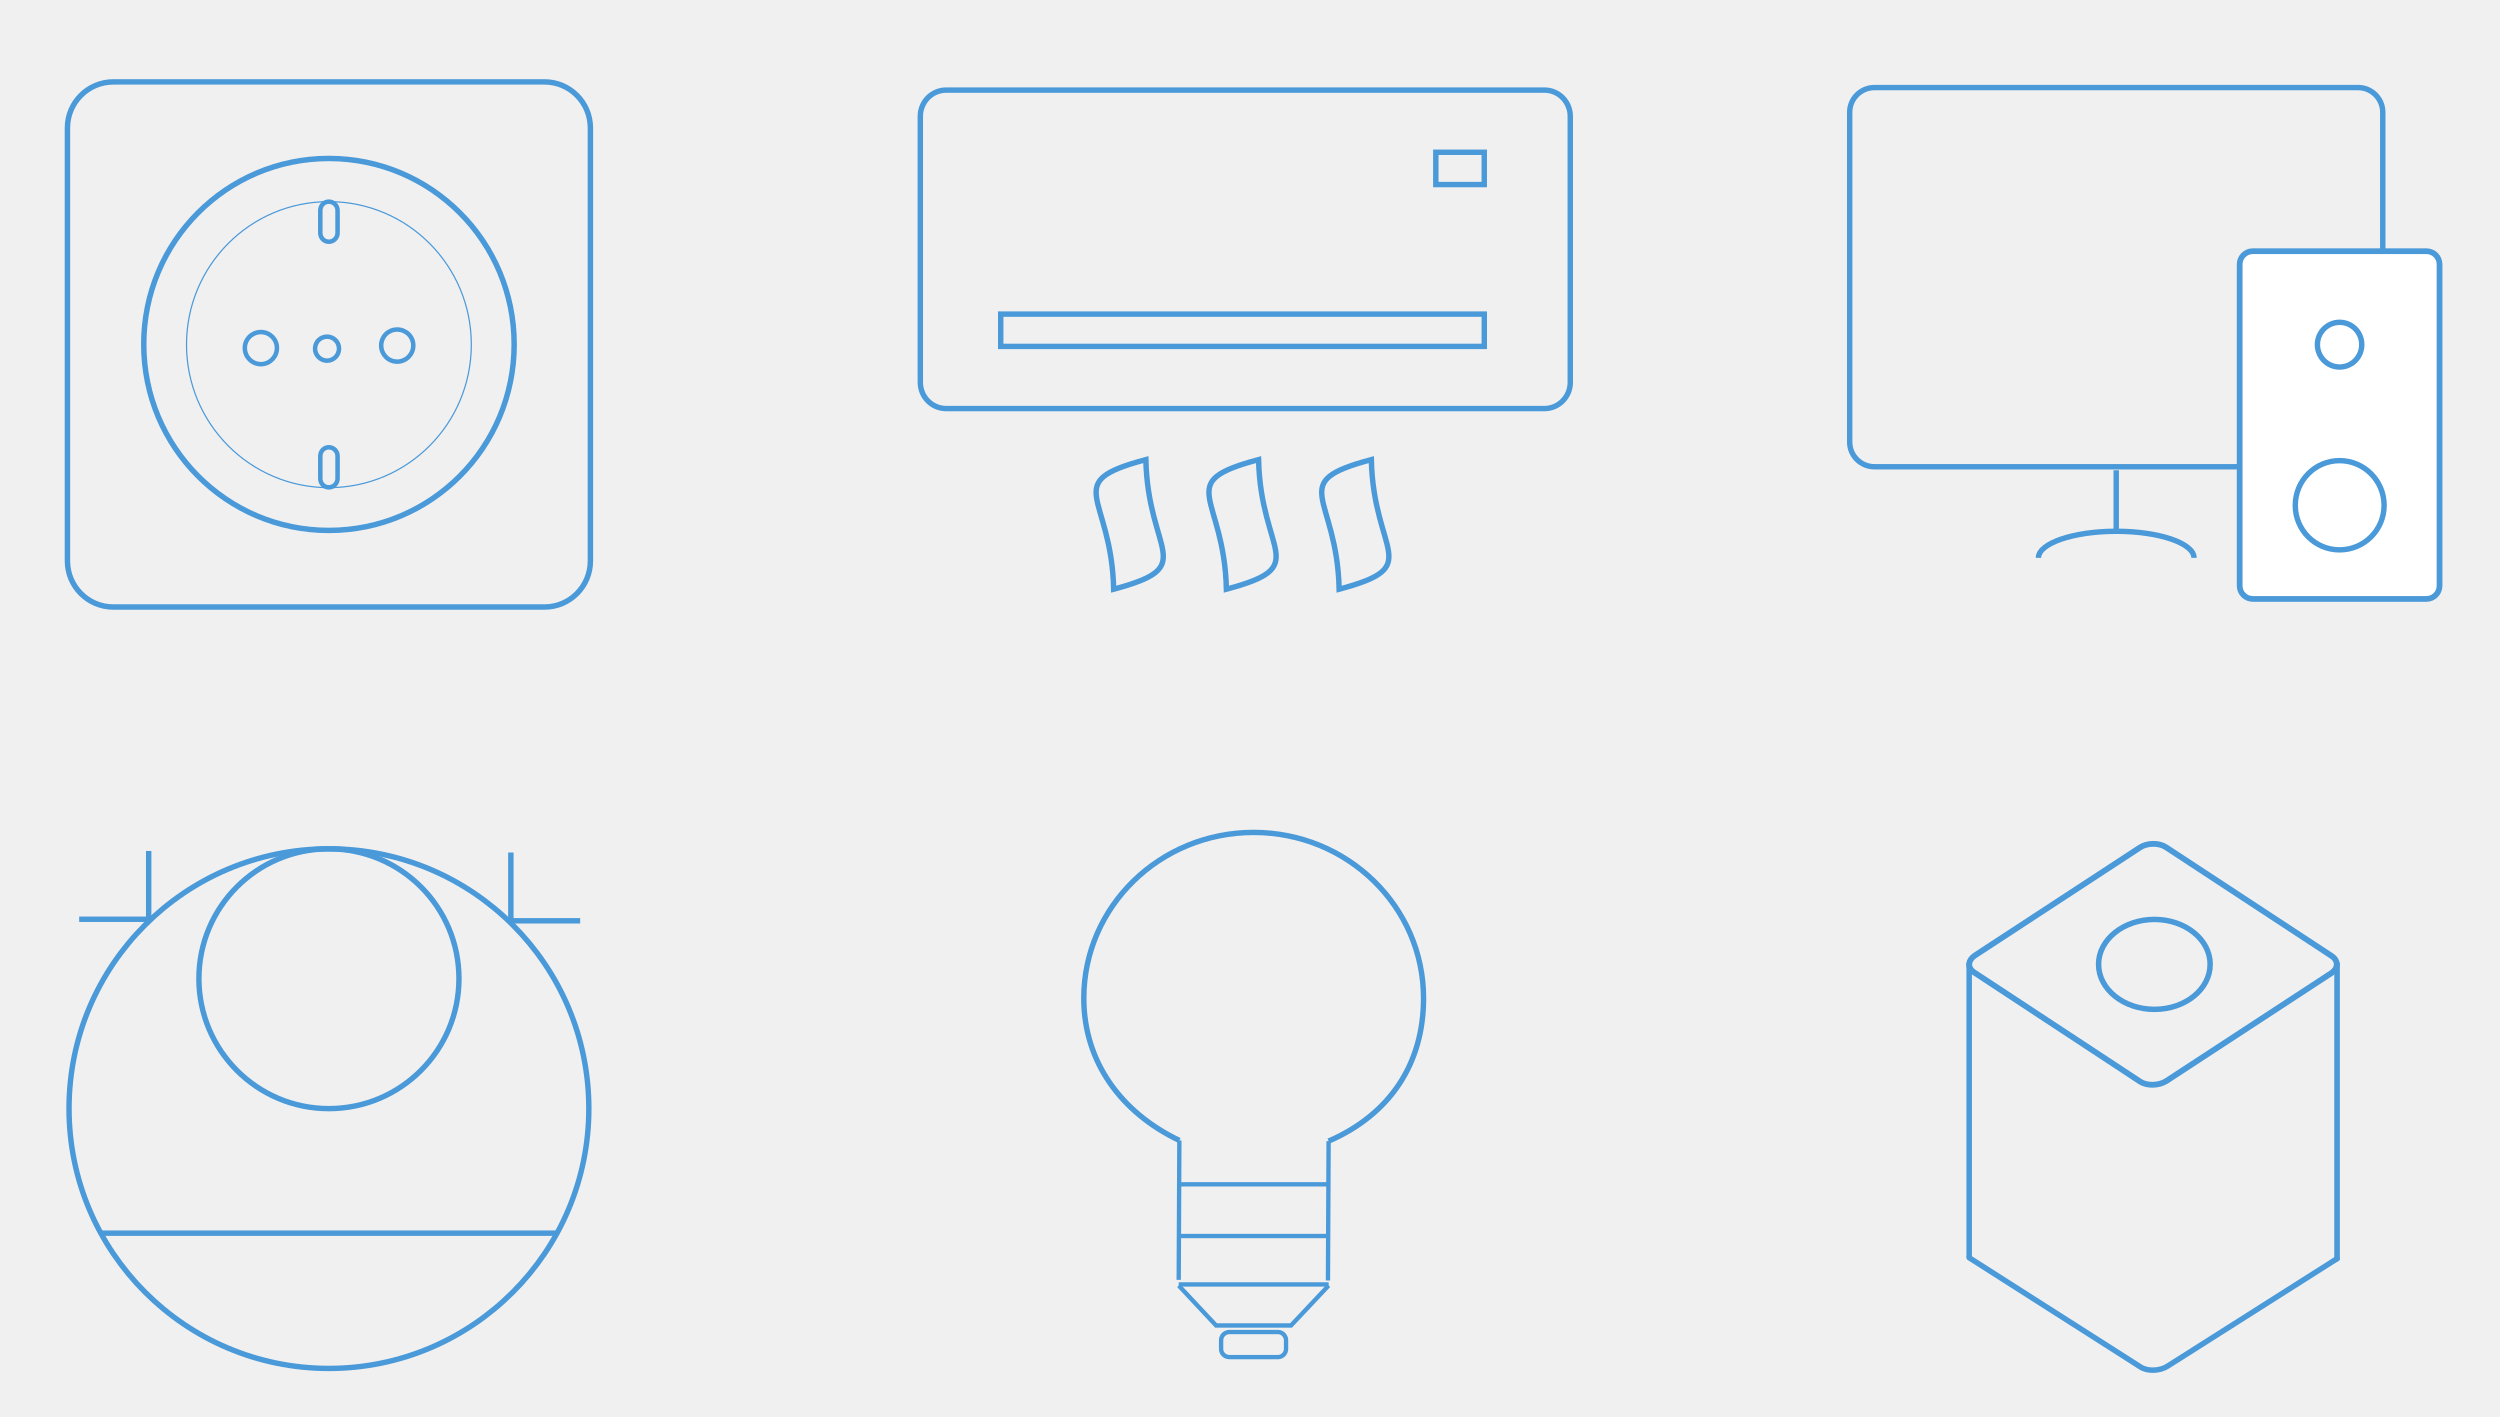
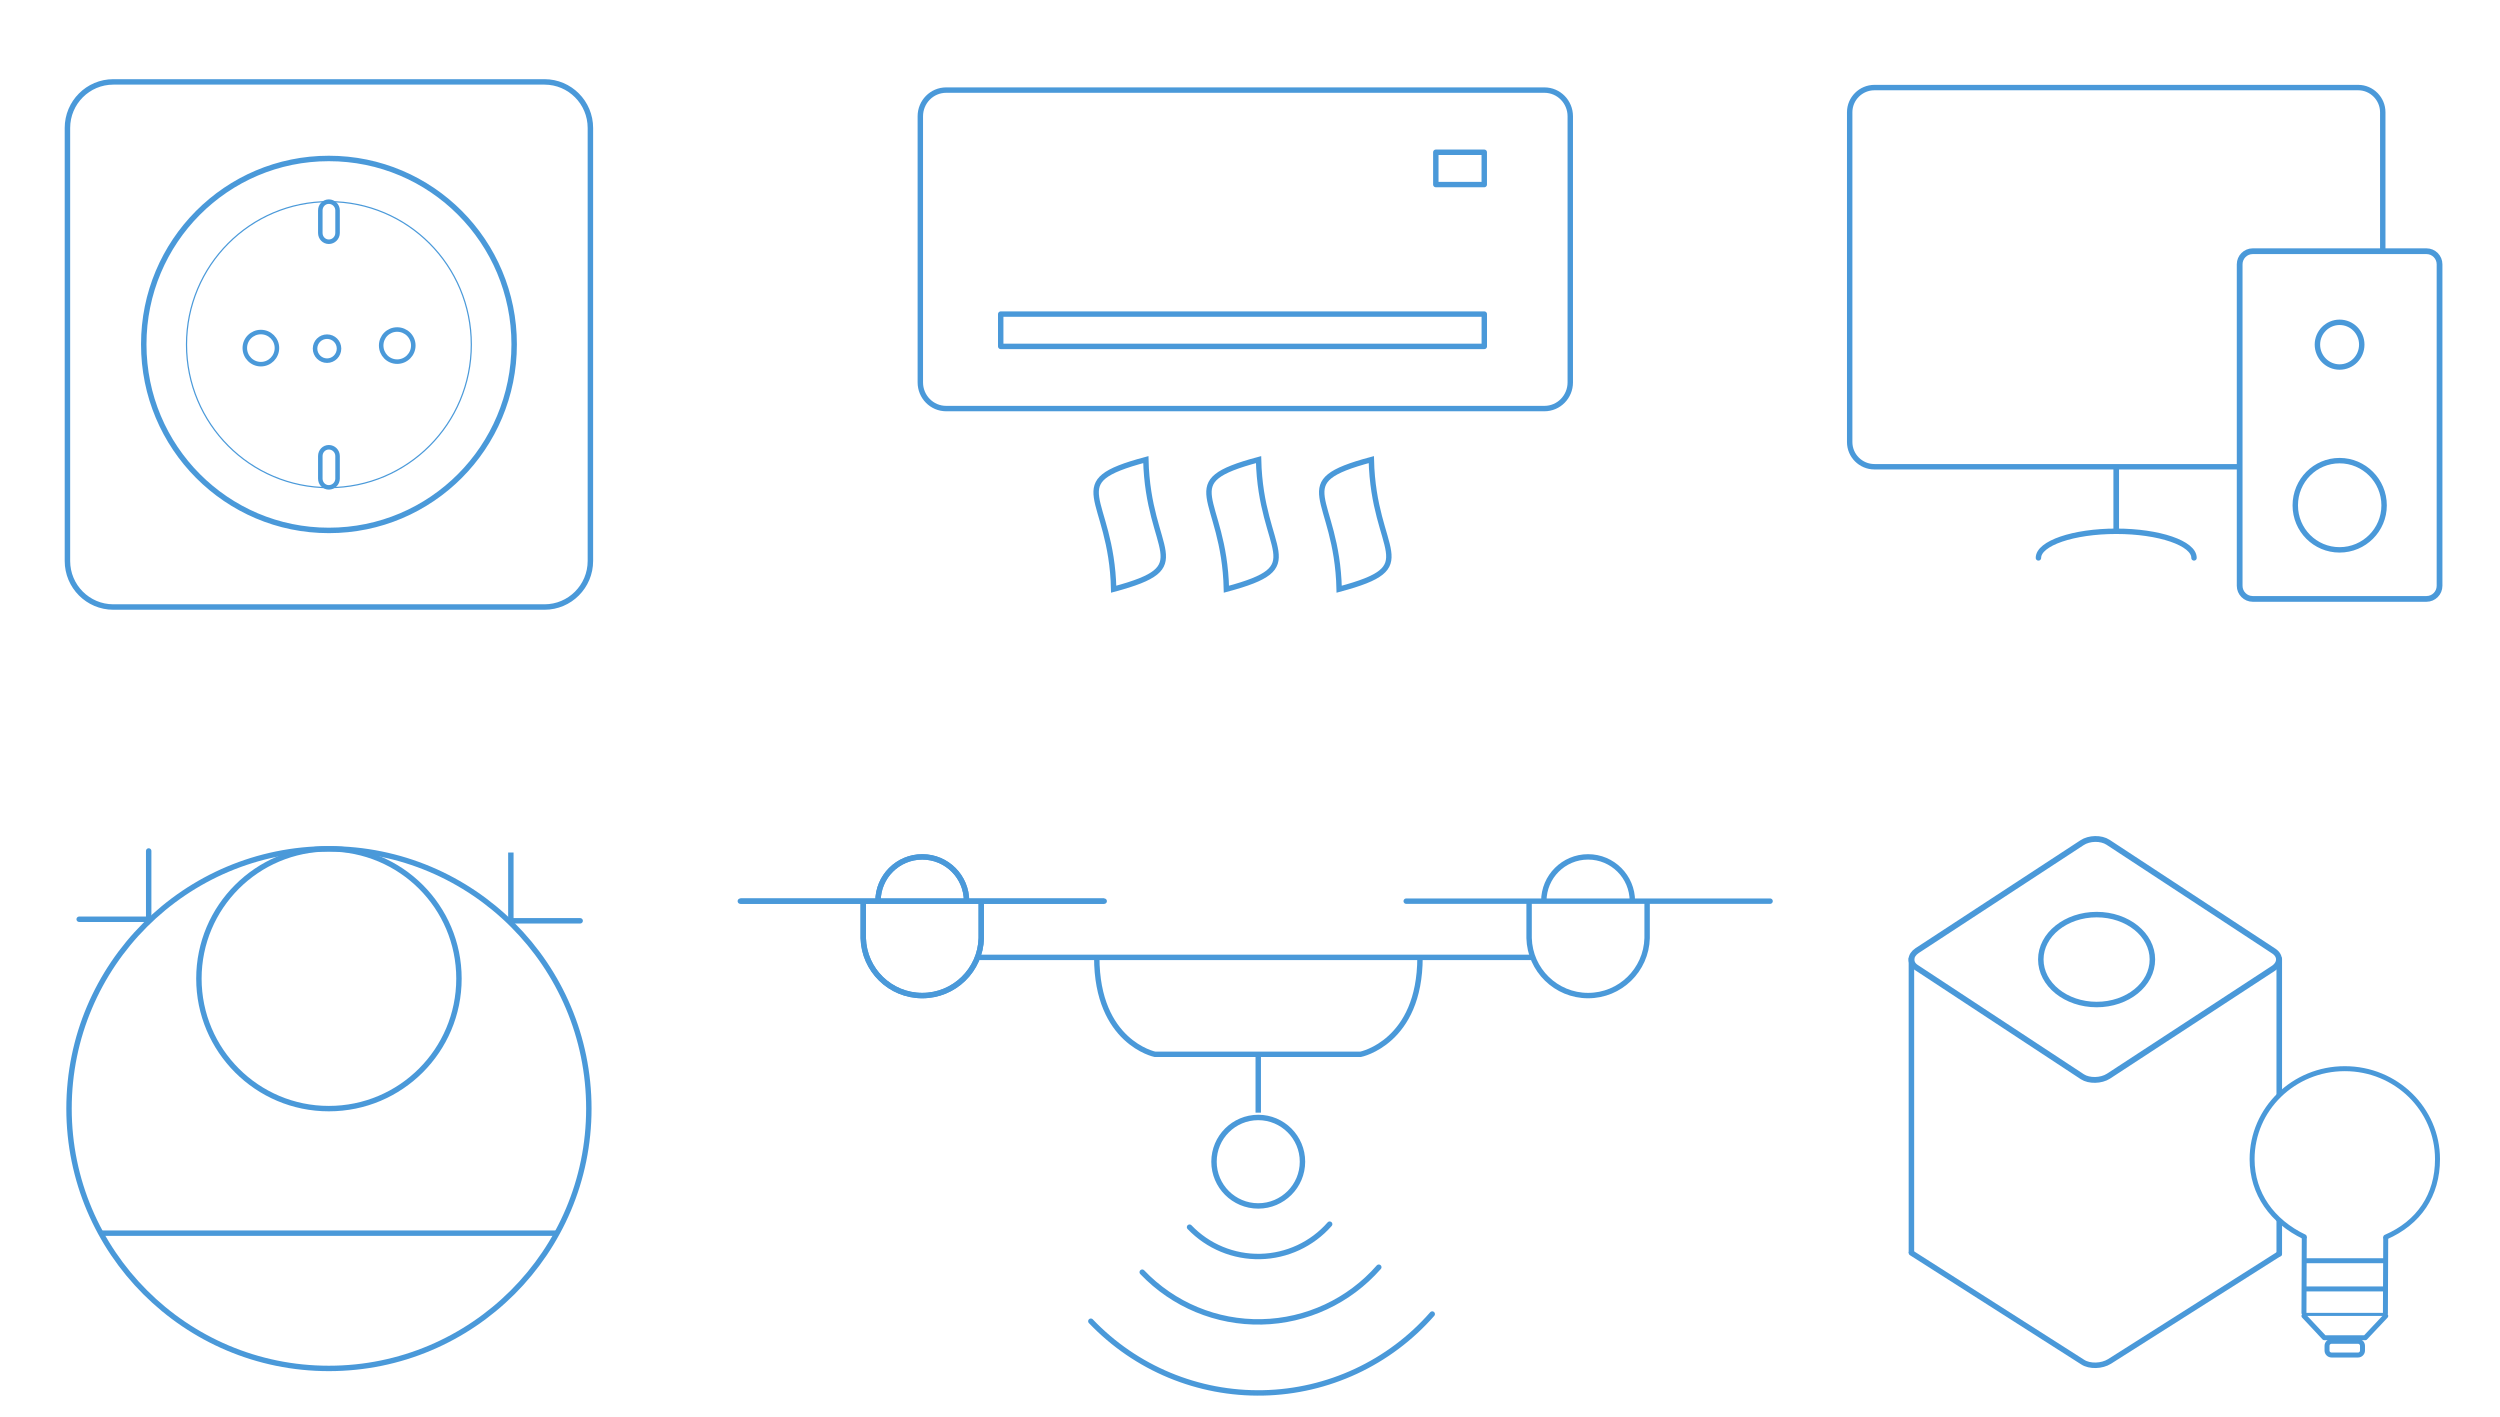
<svg xmlns="http://www.w3.org/2000/svg" width="61.324mm" height="34.738mm" viewBox="0 0 61.324 34.738" version="1.1" id="svg1181">
  <defs id="defs1175" />
  <g id="layer1" transform="translate(-69.11186,-87.64494)">
-     <path id="path934" d="m 93.659,96.142 h 11.862 v -0.792 H 93.659 Z" style="fill:none;stroke:#4a99d9;stroke-width:0.133px;stroke-linecap:butt;stroke-linejoin:miter;stroke-miterlimit:4;stroke-dasharray:none;stroke-opacity:1" />
+     <rect style="fill:#ffffff;fill-opacity:1;stroke:none;stroke-width:0.134;stroke-linecap:round;stroke-linejoin:round;stroke-miterlimit:4;stroke-dasharray:none;stroke-opacity:1" id="rect4967" width="61.894" height="35.435" x="69.017" y="87.609" />
+     <path id="path934" d="m 93.659,96.142 h 11.862 v -0.792 H 93.659 Z" style="fill:none;stroke:#4a99d9;stroke-width:0.133px;stroke-linecap:round;stroke-linejoin:round;stroke-miterlimit:4;stroke-dasharray:none;stroke-opacity:1" />
    <path id="path936" d="m 99.195,102.098 c 2.121,-0.567 0.842,-0.851 0.789,-3.179 -2.115,0.567 -0.842,0.851 -0.789,3.179 z" style="fill:none;stroke:#4a99d9;stroke-width:0.133px;stroke-linecap:butt;stroke-linejoin:miter;stroke-miterlimit:4;stroke-dasharray:none;stroke-opacity:1" />
    <path id="path938" d="m 96.43,102.098 c 2.115,-0.567 0.842,-0.851 0.789,-3.179 -2.121,0.567 -0.842,0.851 -0.789,3.179 z" style="fill:none;stroke:#4a99d9;stroke-width:0.133px;stroke-linecap:butt;stroke-linejoin:miter;stroke-miterlimit:4;stroke-dasharray:none;stroke-opacity:1" />
    <path id="path940" d="m 101.961,102.098 c 2.121,-0.567 0.842,-0.851 0.789,-3.179 -2.115,0.567 -0.842,0.851 -0.789,3.179 z" style="fill:none;stroke:#4a99d9;stroke-width:0.133px;stroke-linecap:butt;stroke-linejoin:miter;stroke-miterlimit:4;stroke-dasharray:none;stroke-opacity:1" />
-     <path id="path942" d="m 104.332,92.172 h 1.188 v -0.792 h -1.188 z" style="fill:none;stroke:#4a99d9;stroke-width:0.133px;stroke-linecap:butt;stroke-linejoin:miter;stroke-miterlimit:4;stroke-dasharray:none;stroke-opacity:1" />
+     <path id="path942" d="m 104.332,92.172 h 1.188 v -0.792 h -1.188 z" style="fill:none;stroke:#4a99d9;stroke-width:0.133px;stroke-linecap:round;stroke-linejoin:round;stroke-miterlimit:4;stroke-dasharray:none;stroke-opacity:1" />
    <path id="path944" d="m 92.321,89.855 h 14.675 c 0.352,0 0.634,0.289 0.634,0.642 v 6.528 c 0,0.353 -0.282,0.642 -0.634,0.642 H 92.321 c -0.352,0 -0.634,-0.289 -0.634,-0.642 v -6.528 c 0,-0.353 0.282,-0.642 0.634,-0.642 z" style="fill:none;stroke:#4a99d9;stroke-width:0.133px;stroke-linecap:butt;stroke-linejoin:miter;stroke-miterlimit:4;stroke-dasharray:none;stroke-opacity:1" />
    <path id="path958" d="m 77.178,108.466 c -3.517,0 -6.373,2.852 -6.373,6.373 0,3.516 2.856,6.373 6.373,6.373 3.522,0 6.378,-2.857 6.378,-6.373 0,-3.521 -2.856,-6.373 -6.378,-6.373 z" style="fill:none;stroke:#4a99d9;stroke-width:0.133;stroke-linecap:butt;stroke-linejoin:miter;stroke-miterlimit:4;stroke-dasharray:none;stroke-opacity:1" />
    <path id="path960" d="m 77.178,108.466 c -1.758,0 -3.187,1.423 -3.187,3.184 0,1.76 1.428,3.189 3.187,3.189 1.764,0 3.192,-1.429 3.192,-3.189 0,-1.76 -1.428,-3.184 -3.192,-3.184 z" style="fill:none;stroke:#4a99d9;stroke-width:0.133px;stroke-linecap:butt;stroke-linejoin:miter;stroke-miterlimit:4;stroke-dasharray:none;stroke-opacity:1" />
    <path id="path962" d="m 71.588,117.894 h 11.185" style="fill:none;stroke:#4a99d9;stroke-width:0.133px;stroke-linecap:butt;stroke-linejoin:miter;stroke-miterlimit:4;stroke-dasharray:none;stroke-opacity:1" />
-     <path id="path964" d="m 72.759,108.519 v 1.712" style="fill:none;stroke:#4a99d9;stroke-width:0.133px;stroke-linecap:butt;stroke-linejoin:miter;stroke-miterlimit:4;stroke-dasharray:none;stroke-opacity:1" />
+     <path id="path964" d="m 72.759,108.519 v 1.712" style="fill:none;stroke:#4a99d9;stroke-width:0.133px;stroke-linecap:round;stroke-linejoin:round;stroke-miterlimit:4;stroke-dasharray:none;stroke-opacity:1" />
    <path id="path966" d="m 81.643,108.557 v 1.712" style="fill:none;stroke:#4a99d9;stroke-width:0.133px;stroke-linecap:butt;stroke-linejoin:miter;stroke-miterlimit:4;stroke-dasharray:none;stroke-opacity:1" />
-     <path id="path968" d="m 71.054,110.194 h 1.705" style="fill:none;stroke:#4a99d9;stroke-width:0.133px;stroke-linecap:butt;stroke-linejoin:miter;stroke-miterlimit:4;stroke-dasharray:none;stroke-opacity:1" />
-     <path id="path970" d="m 81.638,110.232 h 1.705" style="fill:none;stroke:#4a99d9;stroke-width:0.133px;stroke-linecap:butt;stroke-linejoin:miter;stroke-miterlimit:4;stroke-dasharray:none;stroke-opacity:1" />
+     <path id="path968" d="m 71.054,110.194 h 1.705" style="fill:none;stroke:#4a99d9;stroke-width:0.133px;stroke-linecap:round;stroke-linejoin:round;stroke-miterlimit:4;stroke-dasharray:none;stroke-opacity:1" />
+     <path id="path970" d="m 81.638,110.232 h 1.705" style="fill:none;stroke:#4a99d9;stroke-width:0.133px;stroke-linecap:round;stroke-linejoin:round;stroke-miterlimit:4;stroke-dasharray:none;stroke-opacity:1" />
    <path id="path982" d="m 115.091,89.793 h 11.867 c 0.33,0 0.602,0.273 0.602,0.605 v 8.091 c 0,0.332 -0.272,0.605 -0.602,0.605 h -11.867 c -0.336,0 -0.607,-0.273 -0.607,-0.605 v -8.091 c 0,-0.332 0.272,-0.605 0.607,-0.605 z" style="fill:none;stroke:#4a99d9;stroke-width:0.133px;stroke-linecap:butt;stroke-linejoin:miter;stroke-miterlimit:4;stroke-dasharray:none;stroke-opacity:1" />
    <path id="path984" d="m 124.37,93.807 h 4.263 c 0.176,0 0.32,0.144 0.32,0.321 v 7.887 c 0,0.177 -0.144,0.321 -0.32,0.321 h -4.263 c -0.176,0 -0.32,-0.144 -0.32,-0.321 v -7.887 c 0,-0.177 0.144,-0.321 0.32,-0.321 z" style="fill:#ffffff;fill-opacity:1;fill-rule:evenodd;stroke:#4a99d9;stroke-width:0.141px;stroke-linecap:butt;stroke-linejoin:miter;stroke-miterlimit:4;stroke-dasharray:none;stroke-opacity:1" />
    <path id="path986" d="m 126.501,95.551 c -0.298,0 -0.544,0.246 -0.544,0.546 0,0.305 0.245,0.551 0.544,0.551 0.304,0 0.544,-0.246 0.544,-0.551 0,-0.3 -0.24,-0.546 -0.544,-0.546 z" style="fill:none;stroke:#4a99d9;stroke-width:0.133px;stroke-linecap:butt;stroke-linejoin:miter;stroke-miterlimit:4;stroke-dasharray:none;stroke-opacity:1" />
    <path id="path988" d="m 126.501,98.944 c -0.602,0 -1.087,0.492 -1.087,1.097 0,0.605 0.485,1.092 1.087,1.092 0.602,0 1.092,-0.487 1.092,-1.092 0,-0.605 -0.49,-1.097 -1.092,-1.097 z" style="fill:none;stroke:#4a99d9;stroke-width:0.133px;stroke-linecap:butt;stroke-linejoin:miter;stroke-miterlimit:4;stroke-dasharray:none;stroke-opacity:1" />
-     <path id="path990" d="m 121.022,99.18 v 1.524" style="fill:none;stroke:#4a99d9;stroke-width:0.133px;stroke-linecap:butt;stroke-linejoin:miter;stroke-miterlimit:4;stroke-dasharray:none;stroke-opacity:1" />
-     <path id="path992" d="m 119.114,101.33 c 0,-0.359 0.858,-0.653 1.908,-0.653 1.055,0 1.908,0.294 1.908,0.653" style="fill:none;stroke:#4a99d9;stroke-width:0.133px;stroke-linecap:butt;stroke-linejoin:miter;stroke-miterlimit:4;stroke-dasharray:none;stroke-opacity:1" />
-     <path id="path994" d="m 101.702,115.636 c -0.005,1.14 -0.011,2.28 -0.016,3.419 m -3.661,-0.016 c 0.005,-1.14 0.011,-2.28 0.016,-3.419" style="fill:none;stroke:#4a99d9;stroke-width:0.107px;stroke-linecap:butt;stroke-linejoin:miter;stroke-miterlimit:4;stroke-dasharray:none;stroke-opacity:1" />
-     <path id="path996" d="m 98.042,115.62 c -1.433,-0.685 -2.345,-1.932 -2.345,-3.489 0,-2.247 1.865,-4.067 4.167,-4.067 2.302,0 4.167,1.819 4.167,4.067 0,1.611 -0.826,2.852 -2.329,3.505" style="fill:none;stroke:#4a99d9;stroke-width:0.133;stroke-linecap:butt;stroke-linejoin:bevel;stroke-miterlimit:4;stroke-dasharray:none;stroke-opacity:1" />
-     <path id="path998" d="m 98.026,117.964 h 3.677" style="fill:none;stroke:#4a99d9;stroke-width:0.107px;stroke-linecap:butt;stroke-linejoin:miter;stroke-miterlimit:4;stroke-dasharray:none;stroke-opacity:1" />
-     <path id="path1000" d="m 98.026,116.696 h 3.677" style="fill:none;stroke:#4a99d9;stroke-width:0.107px;stroke-linecap:butt;stroke-linejoin:miter;stroke-miterlimit:4;stroke-dasharray:none;stroke-opacity:1" />
-     <path id="path1002" d="m 98.026,119.152 h 3.677" style="fill:none;stroke:#4a99d9;stroke-width:0.107px;stroke-linecap:butt;stroke-linejoin:miter;stroke-miterlimit:4;stroke-dasharray:none;stroke-opacity:1" />
-     <path id="path1004" d="m 101.702,119.179 -0.922,0.979 h -1.838 l -0.917,-0.979" style="fill:none;stroke:#4a99d9;stroke-width:0.107px;stroke-linecap:butt;stroke-linejoin:miter;stroke-miterlimit:4;stroke-dasharray:none;stroke-opacity:1" />
-     <path id="path1006" d="m 99.267,120.319 h 1.194 c 0.107,0 0.197,0.091 0.197,0.203 v 0.214 c 0,0.107 -0.091,0.198 -0.197,0.198 h -1.194 c -0.112,0 -0.202,-0.091 -0.202,-0.198 v -0.214 c 0,-0.112 0.091,-0.203 0.202,-0.203 z" style="fill:none;stroke:#4a99d9;stroke-width:0.107px;stroke-linecap:butt;stroke-linejoin:miter;stroke-miterlimit:4;stroke-dasharray:none;stroke-opacity:1" />
+     <path id="path990" d="m 121.022,99.062 v 1.642" style="fill:none;stroke:#4a99d9;stroke-width:0.138px;stroke-linecap:butt;stroke-linejoin:miter;stroke-miterlimit:4;stroke-dasharray:none;stroke-opacity:1" />
+     <path id="path992" d="m 119.114,101.33 c 0,-0.359 0.858,-0.653 1.908,-0.653 1.055,0 1.908,0.294 1.908,0.653" style="fill:none;stroke:#4a99d9;stroke-width:0.133px;stroke-linecap:round;stroke-linejoin:miter;stroke-miterlimit:4;stroke-dasharray:none;stroke-opacity:1" />
    <path id="path818-3" d="m 82.468,89.654 h -10.576 c -0.622,0 -1.126,0.506 -1.126,1.13 v 10.621 c 0,0.624 0.504,1.13 1.126,1.13 h 10.576 c 0.622,0 1.126,-0.506 1.126,-1.13 V 90.784 c 0,-0.624 -0.504,-1.13 -1.126,-1.13 z" style="fill:none;stroke:#4a99d9;stroke-width:0.134px;stroke-linecap:butt;stroke-linejoin:miter;stroke-miterlimit:4;stroke-dasharray:none;stroke-opacity:1" />
    <path id="path820-0-6" d="m 77.178,91.532 c -2.509,0 -4.54,2.04 -4.54,4.559 0,2.525 2.032,4.565 4.54,4.565 2.514,0 4.546,-2.04 4.546,-4.565 0,-2.519 -2.032,-4.559 -4.546,-4.559 z" style="fill:none;stroke:#4a99d9;stroke-width:0.134px;stroke-linecap:butt;stroke-linejoin:miter;stroke-miterlimit:4;stroke-dasharray:none;stroke-opacity:1" />
    <path id="path822-2-8" d="m 75.511,95.79 c -0.217,0 -0.394,0.174 -0.394,0.392 0,0.218 0.177,0.396 0.394,0.396 0.217,0 0.394,-0.178 0.394,-0.396 0,-0.218 -0.177,-0.392 -0.394,-0.392 z" style="fill:none;stroke:#4a99d9;stroke-width:0.111px;stroke-linecap:butt;stroke-linejoin:miter;stroke-miterlimit:4;stroke-dasharray:none;stroke-opacity:1" />
    <path id="path824-93" d="m 78.854,95.728 c -0.218,0 -0.392,0.174 -0.392,0.392 0,0.218 0.174,0.396 0.392,0.396 0.218,0 0.396,-0.178 0.396,-0.396 0,-0.218 -0.178,-0.392 -0.396,-0.392 z" style="fill:none;stroke:#4a99d9;stroke-width:0.111px;stroke-linecap:butt;stroke-linejoin:miter;stroke-miterlimit:4;stroke-dasharray:none;stroke-opacity:1" />
    <path id="path826-7" d="m 77.178,98.616 v 0 c 0.118,0 0.214,0.097 0.214,0.215 v 0.554 c 0,0.118 -0.097,0.215 -0.214,0.215 v 0 c -0.118,0 -0.209,-0.097 -0.209,-0.215 v -0.554 c 0,-0.118 0.091,-0.215 0.209,-0.215 z" style="fill:none;stroke:#4a99d9;stroke-width:0.111;stroke-linecap:butt;stroke-linejoin:miter;stroke-miterlimit:4;stroke-dasharray:none;stroke-opacity:1" />
    <path id="path828-1" d="m 77.178,92.591 v 0 c 0.118,0 0.214,0.097 0.214,0.215 v 0.554 c 0,0.118 -0.097,0.215 -0.214,0.215 v 0 c -0.118,0 -0.209,-0.097 -0.209,-0.215 v -0.554 c 0,-0.118 0.091,-0.215 0.209,-0.215 z" style="fill:none;stroke:#4a99d9;stroke-width:0.111;stroke-linecap:butt;stroke-linejoin:miter;stroke-miterlimit:4;stroke-dasharray:none;stroke-opacity:1" />
    <path id="path822-2-6-50" d="m 77.134,95.903 c -0.162,0 -0.294,0.13 -0.294,0.293 0,0.163 0.133,0.296 0.294,0.296 0.162,0 0.294,-0.133 0.294,-0.296 0,-0.163 -0.132,-0.293 -0.294,-0.293 z" style="fill:none;stroke:#4a99d9;stroke-width:0.111px;stroke-linecap:butt;stroke-linejoin:miter;stroke-miterlimit:4;stroke-dasharray:none;stroke-opacity:1" />
    <path id="path820-0-3-9" d="m 77.178,92.591 c -1.929,0 -3.491,1.569 -3.491,3.506 0,1.941 1.562,3.51 3.491,3.51 1.933,0 3.495,-1.569 3.495,-3.51 0,-1.937 -1.562,-3.506 -3.495,-3.506 z" style="fill:none;stroke:#4a99d9;stroke-width:0.03;stroke-linecap:butt;stroke-linejoin:miter;stroke-miterlimit:4;stroke-dasharray:none;stroke-opacity:1" />
-     <path id="path2806" d="m 117.416,118.497 4.2,2.678 c 0.172,0.114 0.473,0.103 0.661,-0.016 l 4.162,-2.64" style="fill:none;stroke:#4a99d9;stroke-width:0.135;stroke-linecap:round;stroke-linejoin:miter;stroke-miterlimit:4;stroke-dasharray:none;stroke-opacity:1" />
-     <path id="path2808" d="m 126.311,111.098 -4.07,-2.672 c -0.173,-0.114 -0.464,-0.108 -0.642,0.011 l -4.043,2.645 c -0.178,0.119 -0.189,0.309 -0.016,0.417 l 4.07,2.678 c 0.167,0.108 0.459,0.103 0.642,-0.016 l 4.037,-2.64 c 0.184,-0.119 0.189,-0.309 0.022,-0.423 z" style="fill:none;stroke:#4a99d9;stroke-width:0.143px;stroke-linecap:butt;stroke-linejoin:miter;stroke-miterlimit:4;stroke-dasharray:none;stroke-opacity:1" />
-     <path id="path2810" d="m 117.415,111.26 v 7.237" style="fill:none;stroke:#4a99d9;stroke-width:0.135px;stroke-linecap:butt;stroke-linejoin:miter;stroke-miterlimit:4;stroke-dasharray:none;stroke-opacity:1" />
-     <path id="path2812" d="m 126.439,111.288 v 7.23" style="fill:none;stroke:#4a99d9;stroke-width:0.137px;stroke-linecap:round;stroke-linejoin:miter;stroke-miterlimit:4;stroke-dasharray:none;stroke-opacity:1" />
-     <path id="path2814" d="m 121.96,110.198 c -0.756,0 -1.371,0.493 -1.371,1.1 0,0.613 0.615,1.106 1.371,1.106 0.756,0 1.366,-0.493 1.366,-1.106 0,-0.607 -0.61,-1.1 -1.366,-1.1 z" style="fill:none;stroke:#4a99d9;stroke-width:0.135px;stroke-linecap:butt;stroke-linejoin:miter;stroke-miterlimit:4;stroke-dasharray:none;stroke-opacity:1" />
+     <g id="g4628" transform="translate(0.5291666,2.116667)">
+       <rect y="108.994" x="115.455" height="7.336" width="9.037" id="rect4620" style="fill:#ffffff;fill-opacity:1;stroke:#4a99d9;stroke-width:0;stroke-miterlimit:4;stroke-dasharray:none;stroke-opacity:1" />
+       <path style="fill:#ffffff;fill-opacity:1;stroke:#4a99d9;stroke-width:0.135;stroke-linecap:round;stroke-linejoin:miter;stroke-miterlimit:4;stroke-dasharray:none;stroke-opacity:1" d="m 115.469,116.261 4.2,2.678 c 0.172,0.114 0.473,0.103 0.661,-0.016 l 4.162,-2.64" id="path2806" />
+       <path style="fill:#ffffff;fill-opacity:1;stroke:#4a99d9;stroke-width:0.143px;stroke-linecap:butt;stroke-linejoin:miter;stroke-miterlimit:4;stroke-dasharray:none;stroke-opacity:1" d="m 124.364,108.862 -4.07,-2.672 c -0.173,-0.114 -0.464,-0.108 -0.642,0.011 l -4.043,2.645 c -0.178,0.119 -0.189,0.309 -0.016,0.417 l 4.07,2.678 c 0.167,0.108 0.459,0.103 0.642,-0.016 l 4.037,-2.64 c 0.184,-0.119 0.189,-0.309 0.022,-0.423 z" id="path2808" />
+       <path style="fill:#ffffff;fill-opacity:1;stroke:#4a99d9;stroke-width:0.135px;stroke-linecap:butt;stroke-linejoin:miter;stroke-miterlimit:4;stroke-dasharray:none;stroke-opacity:1" d="m 115.469,109.024 v 7.237" id="path2810" />
+       <path style="fill:#ffffff;fill-opacity:1;stroke:#4a99d9;stroke-width:0.137px;stroke-linecap:round;stroke-linejoin:miter;stroke-miterlimit:4;stroke-dasharray:none;stroke-opacity:1" d="m 124.492,109.053 v 7.23" id="path2812" />
+       <path style="fill:#ffffff;fill-opacity:1;stroke:#4a99d9;stroke-width:0.135px;stroke-linecap:butt;stroke-linejoin:miter;stroke-miterlimit:4;stroke-dasharray:none;stroke-opacity:1" d="m 120.014,107.963 c -0.756,0 -1.371,0.493 -1.371,1.1 0,0.613 0.615,1.106 1.371,1.106 0.756,0 1.366,-0.493 1.366,-1.106 0,-0.607 -0.61,-1.1 -1.366,-1.1 z" id="path2814" />
+     </g>
+     <rect style="fill:#ffffff;fill-opacity:1;stroke-width:0.265" id="rect4618" width="2.551" height="1.134" x="54.276" y="95.546" />
+     <path id="path994" d="m 127.633,117.991 c -0.003,0.622 -0.006,1.244 -0.008,1.866 m -1.998,-0.008 c 0.003,-0.622 0.006,-1.244 0.008,-1.866" style="fill:#ffffff;fill-opacity:1;stroke:#4a99d9;stroke-width:0.122;stroke-linecap:round;stroke-linejoin:round;stroke-miterlimit:4;stroke-dasharray:none;stroke-opacity:1" />
+     <path id="path996" d="m 125.635,117.983 c -0.782,-0.374 -1.28,-1.054 -1.28,-1.904 0,-1.227 1.018,-2.22 2.274,-2.22 1.256,0 2.274,0.993 2.274,2.22 0,0.879 -0.451,1.557 -1.271,1.913" style="fill:#ffffff;fill-opacity:1;stroke:#4a99d9;stroke-width:0.122;stroke-linecap:round;stroke-linejoin:round;stroke-miterlimit:4;stroke-dasharray:none;stroke-opacity:1" />
+     <path id="path998" d="m 125.626,119.262 h 2.007" style="fill:#ffffff;fill-opacity:1;stroke:#4a99d9;stroke-width:0.122;stroke-linecap:butt;stroke-linejoin:miter;stroke-miterlimit:4;stroke-dasharray:none;stroke-opacity:1" />
+     <path id="path1000" d="m 125.626,118.57 h 2.007" style="fill:#ffffff;fill-opacity:1;stroke:#4a99d9;stroke-width:0.122;stroke-linecap:butt;stroke-linejoin:miter;stroke-miterlimit:4;stroke-dasharray:none;stroke-opacity:1" />
+     <path id="path1002" d="m 125.626,119.91 h 2.007" style="fill:#ffffff;fill-opacity:1;stroke:#4a99d9;stroke-width:0.122;stroke-linecap:butt;stroke-linejoin:miter;stroke-miterlimit:4;stroke-dasharray:none;stroke-opacity:1" />
+     <path id="path1004" d="m 127.633,119.925 -0.503,0.534 h -1.003 l -0.5,-0.534" style="fill:#ffffff;fill-opacity:1;stroke:#4a99d9;stroke-width:0.122;stroke-linecap:round;stroke-linejoin:round;stroke-miterlimit:4;stroke-dasharray:none;stroke-opacity:1" />
+     <path id="path1006" d="m 126.304,120.547 h 0.651 c 0.058,0 0.108,0.05 0.108,0.111 v 0.117 c 0,0.058 -0.05,0.108 -0.108,0.108 h -0.651 c -0.061,0 -0.111,-0.05 -0.111,-0.108 v -0.117 c 0,-0.061 0.05,-0.111 0.111,-0.111 z" style="fill:#ffffff;fill-opacity:1;stroke:#4a99d9;stroke-width:0.122;stroke-linecap:butt;stroke-linejoin:miter;stroke-miterlimit:4;stroke-dasharray:none;stroke-opacity:1" />
+     <line class="cls-1" x1="175.31" y1="88.128" x2="193.548" y2="88.128" id="line4702-0" style="stroke-width:0.265" />
+     <line style="fill:none;stroke:#4a99d9;stroke-width:0.133;stroke-miterlimit:4;stroke-dasharray:none;stroke-opacity:1" class="cls-1" x1="93.113" y1="111.129" x2="106.684" y2="111.129" id="line4688" />
+     <line style="fill:none;stroke:#4a99d9;stroke-width:0.133;stroke-miterlimit:4;stroke-dasharray:none;stroke-opacity:1" class="cls-1" x1="87.272" y1="109.75" x2="96.197" y2="109.75" id="line4690-3" />
+     <path style="fill:none;stroke:#4a99d9;stroke-width:0.133;stroke-miterlimit:4;stroke-dasharray:none;stroke-opacity:1" class="cls-1" d="m 90.649,109.75 a 1.086,1.086 0 1 1 2.172,0" id="path4692" />
+     <path style="fill:none;stroke:#4a99d9;stroke-width:0.133;stroke-miterlimit:4;stroke-dasharray:none;stroke-opacity:1" class="cls-1" d="m 90.287,109.75 v 0.906 a 1.448,1.448 0 0 0 2.895,0 v -0.906" id="path4694" />
+     <line style="fill:none;stroke:#4a99d9;stroke-width:0.133;stroke-miterlimit:4;stroke-dasharray:none;stroke-opacity:1;stroke-linejoin:round;stroke-linecap:round" class="cls-1" x1="87.272" y1="109.75" x2="96.197" y2="109.75" id="line4696-9" />
+     <path style="fill:none;stroke:#4a99d9;stroke-width:0.133;stroke-miterlimit:4;stroke-dasharray:none;stroke-opacity:1" class="cls-1" d="m 90.649,109.75 a 1.086,1.086 0 1 1 2.172,0" id="path4698" />
+     <path style="fill:none;stroke:#4a99d9;stroke-width:0.133;stroke-miterlimit:4;stroke-dasharray:none;stroke-opacity:1" class="cls-1" d="m 90.287,109.75 v 0.906 a 1.448,1.448 0 0 0 2.895,0 v -0.906" id="path4700" />
+     <line style="fill:none;stroke:#4a99d9;stroke-width:0.133;stroke-miterlimit:4;stroke-dasharray:none;stroke-opacity:1;stroke-linejoin:round;stroke-linecap:round" class="cls-1" x1="103.606" y1="109.75" x2="112.531" y2="109.75" id="line4702" />
+     <path style="fill:none;stroke:#4a99d9;stroke-width:0.133;stroke-miterlimit:4;stroke-dasharray:none;stroke-opacity:1" class="cls-1" d="m 106.981,109.75 a 1.086,1.086 0 1 1 2.172,0" id="path4704" />
+     <path style="fill:none;stroke:#4a99d9;stroke-width:0.133;stroke-miterlimit:4;stroke-dasharray:none;stroke-opacity:1" class="cls-1" d="m 106.62,109.75 v 0.906 a 1.448,1.448 0 0 0 2.895,0 v -0.906" id="path4706" />
+     <path style="fill:none;stroke:#4a99d9;stroke-width:0.133;stroke-miterlimit:4;stroke-dasharray:none;stroke-opacity:1" class="cls-1" d="m 103.944,111.129 c 0,2.085 -1.455,2.377 -1.455,2.377 h -5.05 c 0,0 -1.424,-0.293 -1.424,-2.377" id="path4708" />
+     <circle style="fill:none;stroke:#4a99d9;stroke-width:0.133;stroke-miterlimit:4;stroke-dasharray:none;stroke-opacity:1" class="cls-1" cx="99.976" cy="116.141" r="1.085" id="circle4710" />
+     <path style="fill:none;stroke:#4a99d9;stroke-width:0.133;stroke-miterlimit:4;stroke-dasharray:none;stroke-opacity:1;stroke-linecap:round;stroke-linejoin:round" class="cls-1" d="m 101.728,117.673 a 2.331,2.331 0 0 1 -3.437,0.074" id="path4712" />
+     <path style="fill:none;stroke:#4a99d9;stroke-width:0.133;stroke-miterlimit:4;stroke-dasharray:none;stroke-opacity:1;stroke-linejoin:round;stroke-linecap:round" class="cls-1" d="M 102.933,118.729 A 3.93,3.93 0 0 1 97.13,118.851" id="path4714" />
+     <path style="fill:none;stroke:#4a99d9;stroke-width:0.133;stroke-miterlimit:4;stroke-dasharray:none;stroke-opacity:1;stroke-linejoin:round;stroke-linecap:round" class="cls-1" d="m 104.244,119.878 a 5.673,5.673 0 0 1 -8.374,0.176" id="path4716" />
+     <line style="fill:none;stroke:#4a99d9;stroke-width:0.133;stroke-miterlimit:4;stroke-dasharray:none;stroke-opacity:1" class="cls-1" x1="99.976" y1="113.507" x2="99.976" y2="114.938" id="line4718" />
  </g>
</svg>
